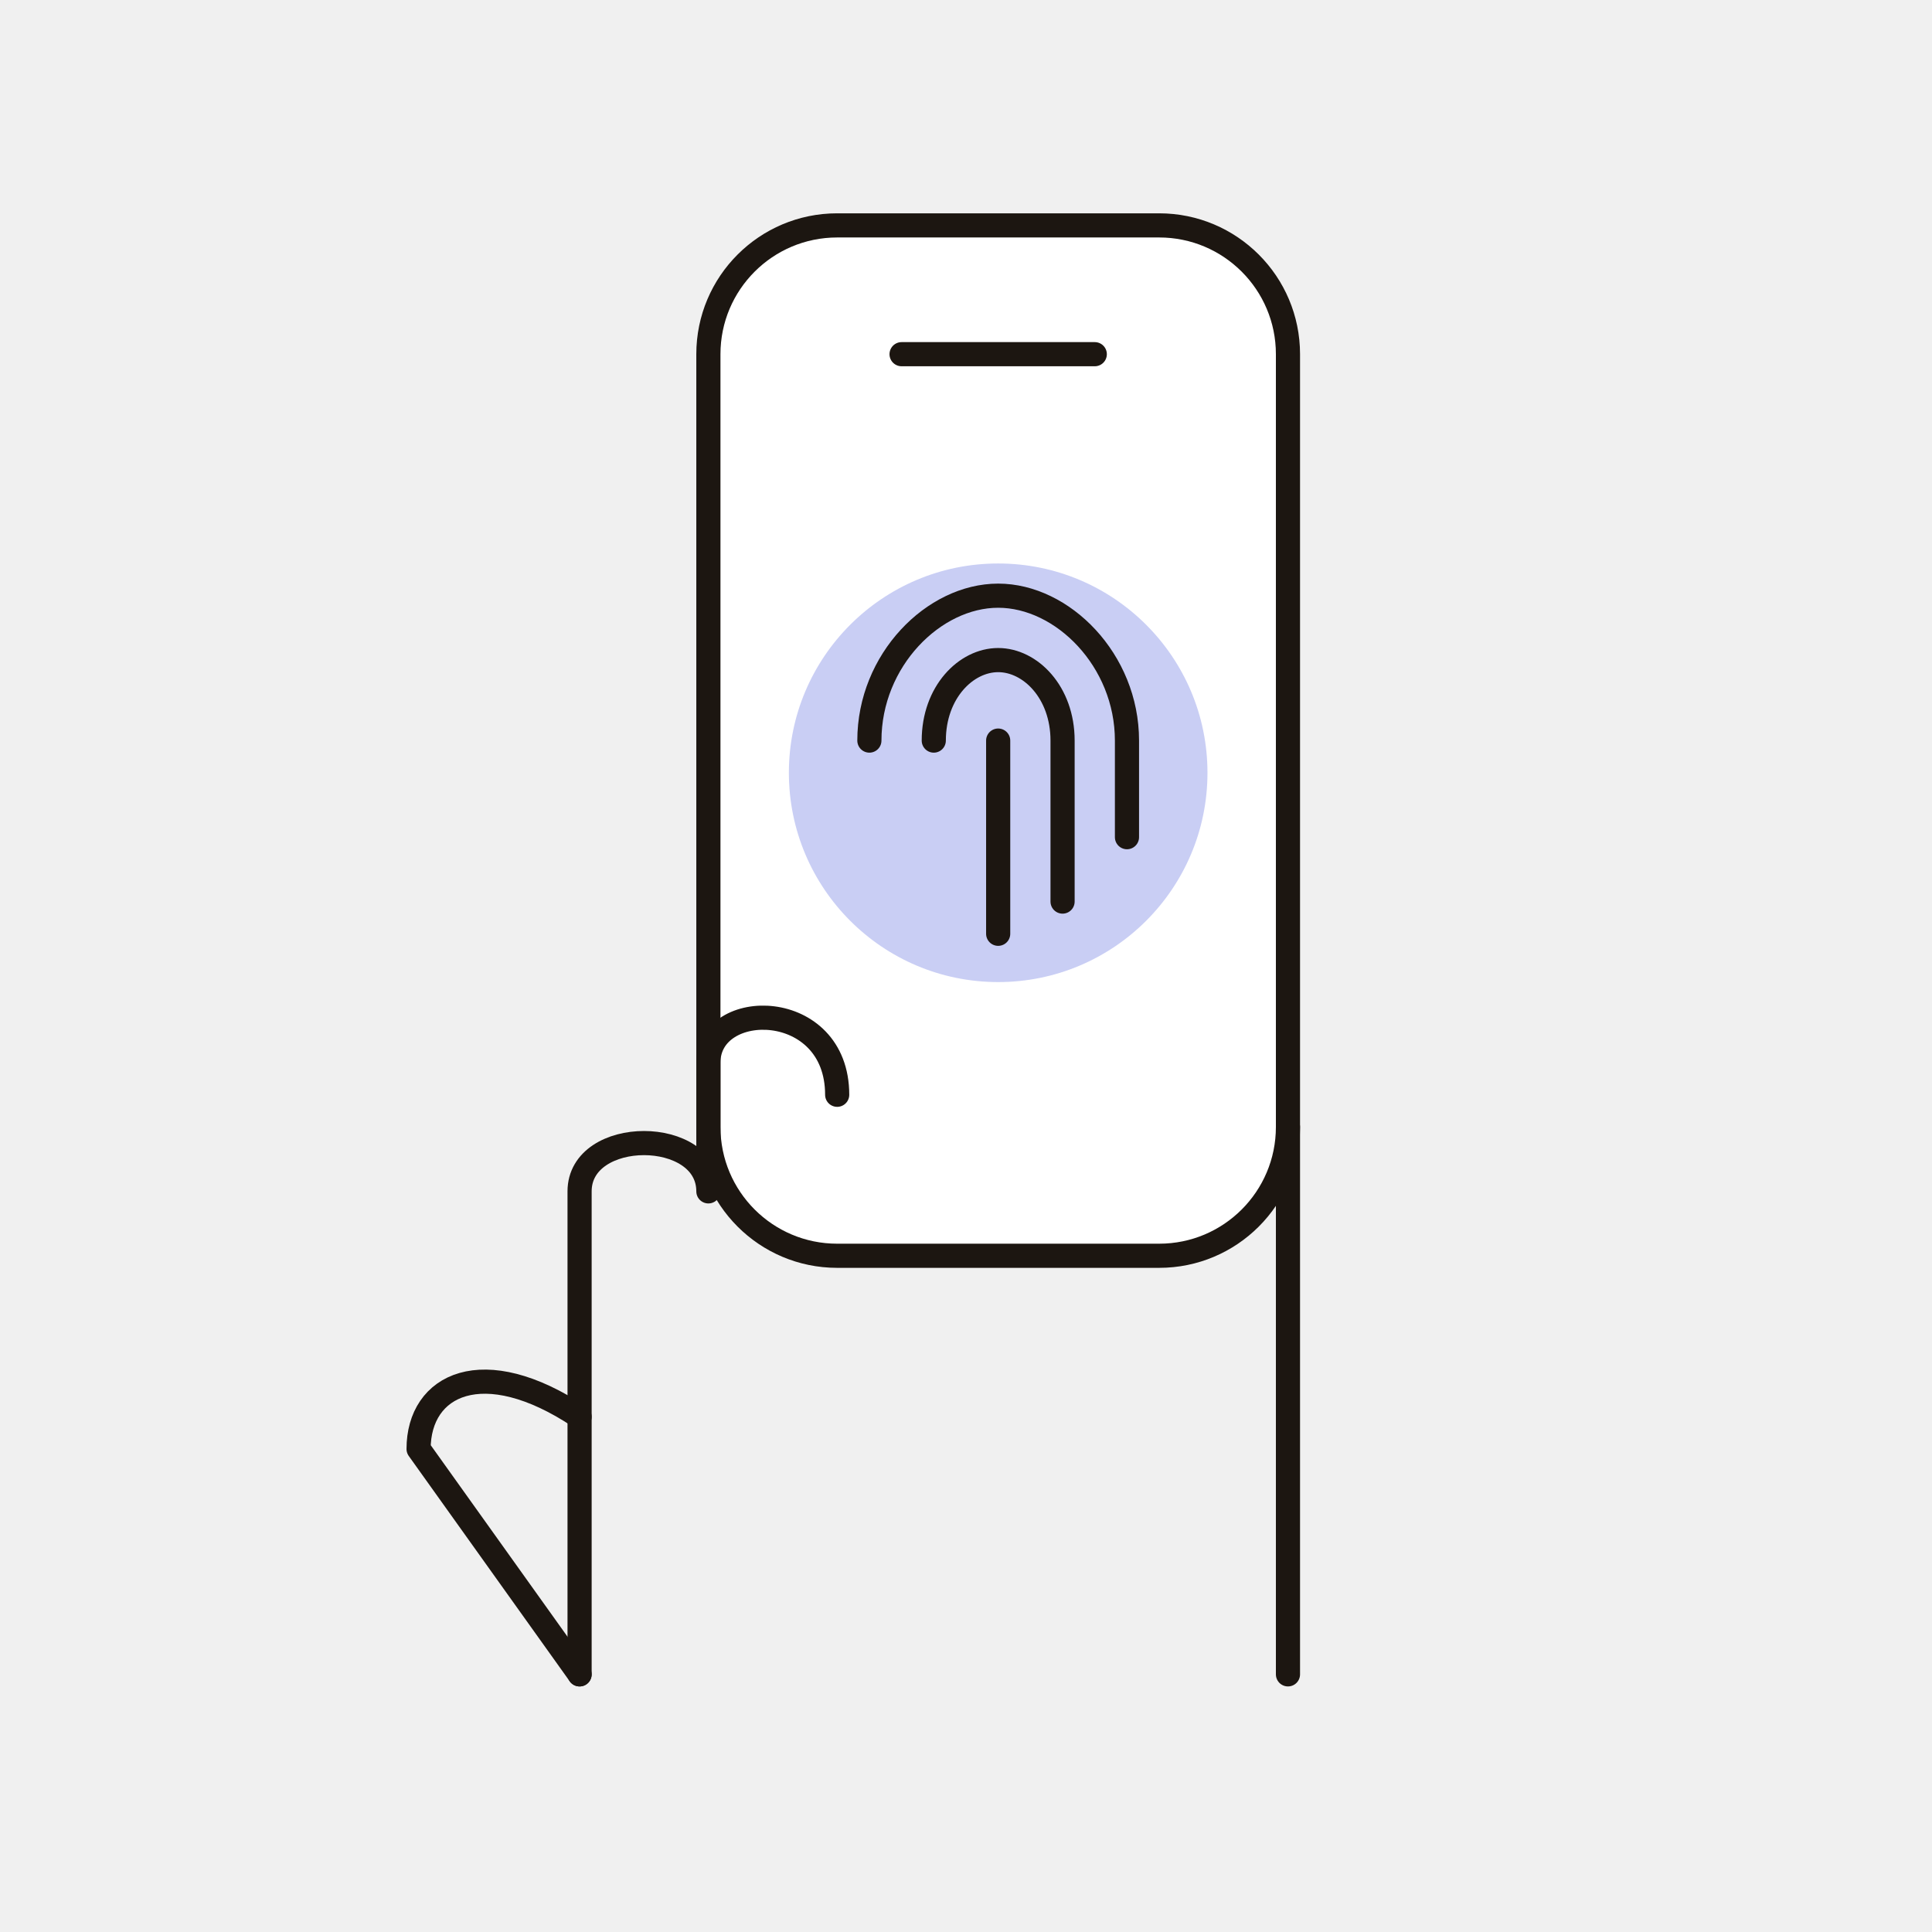
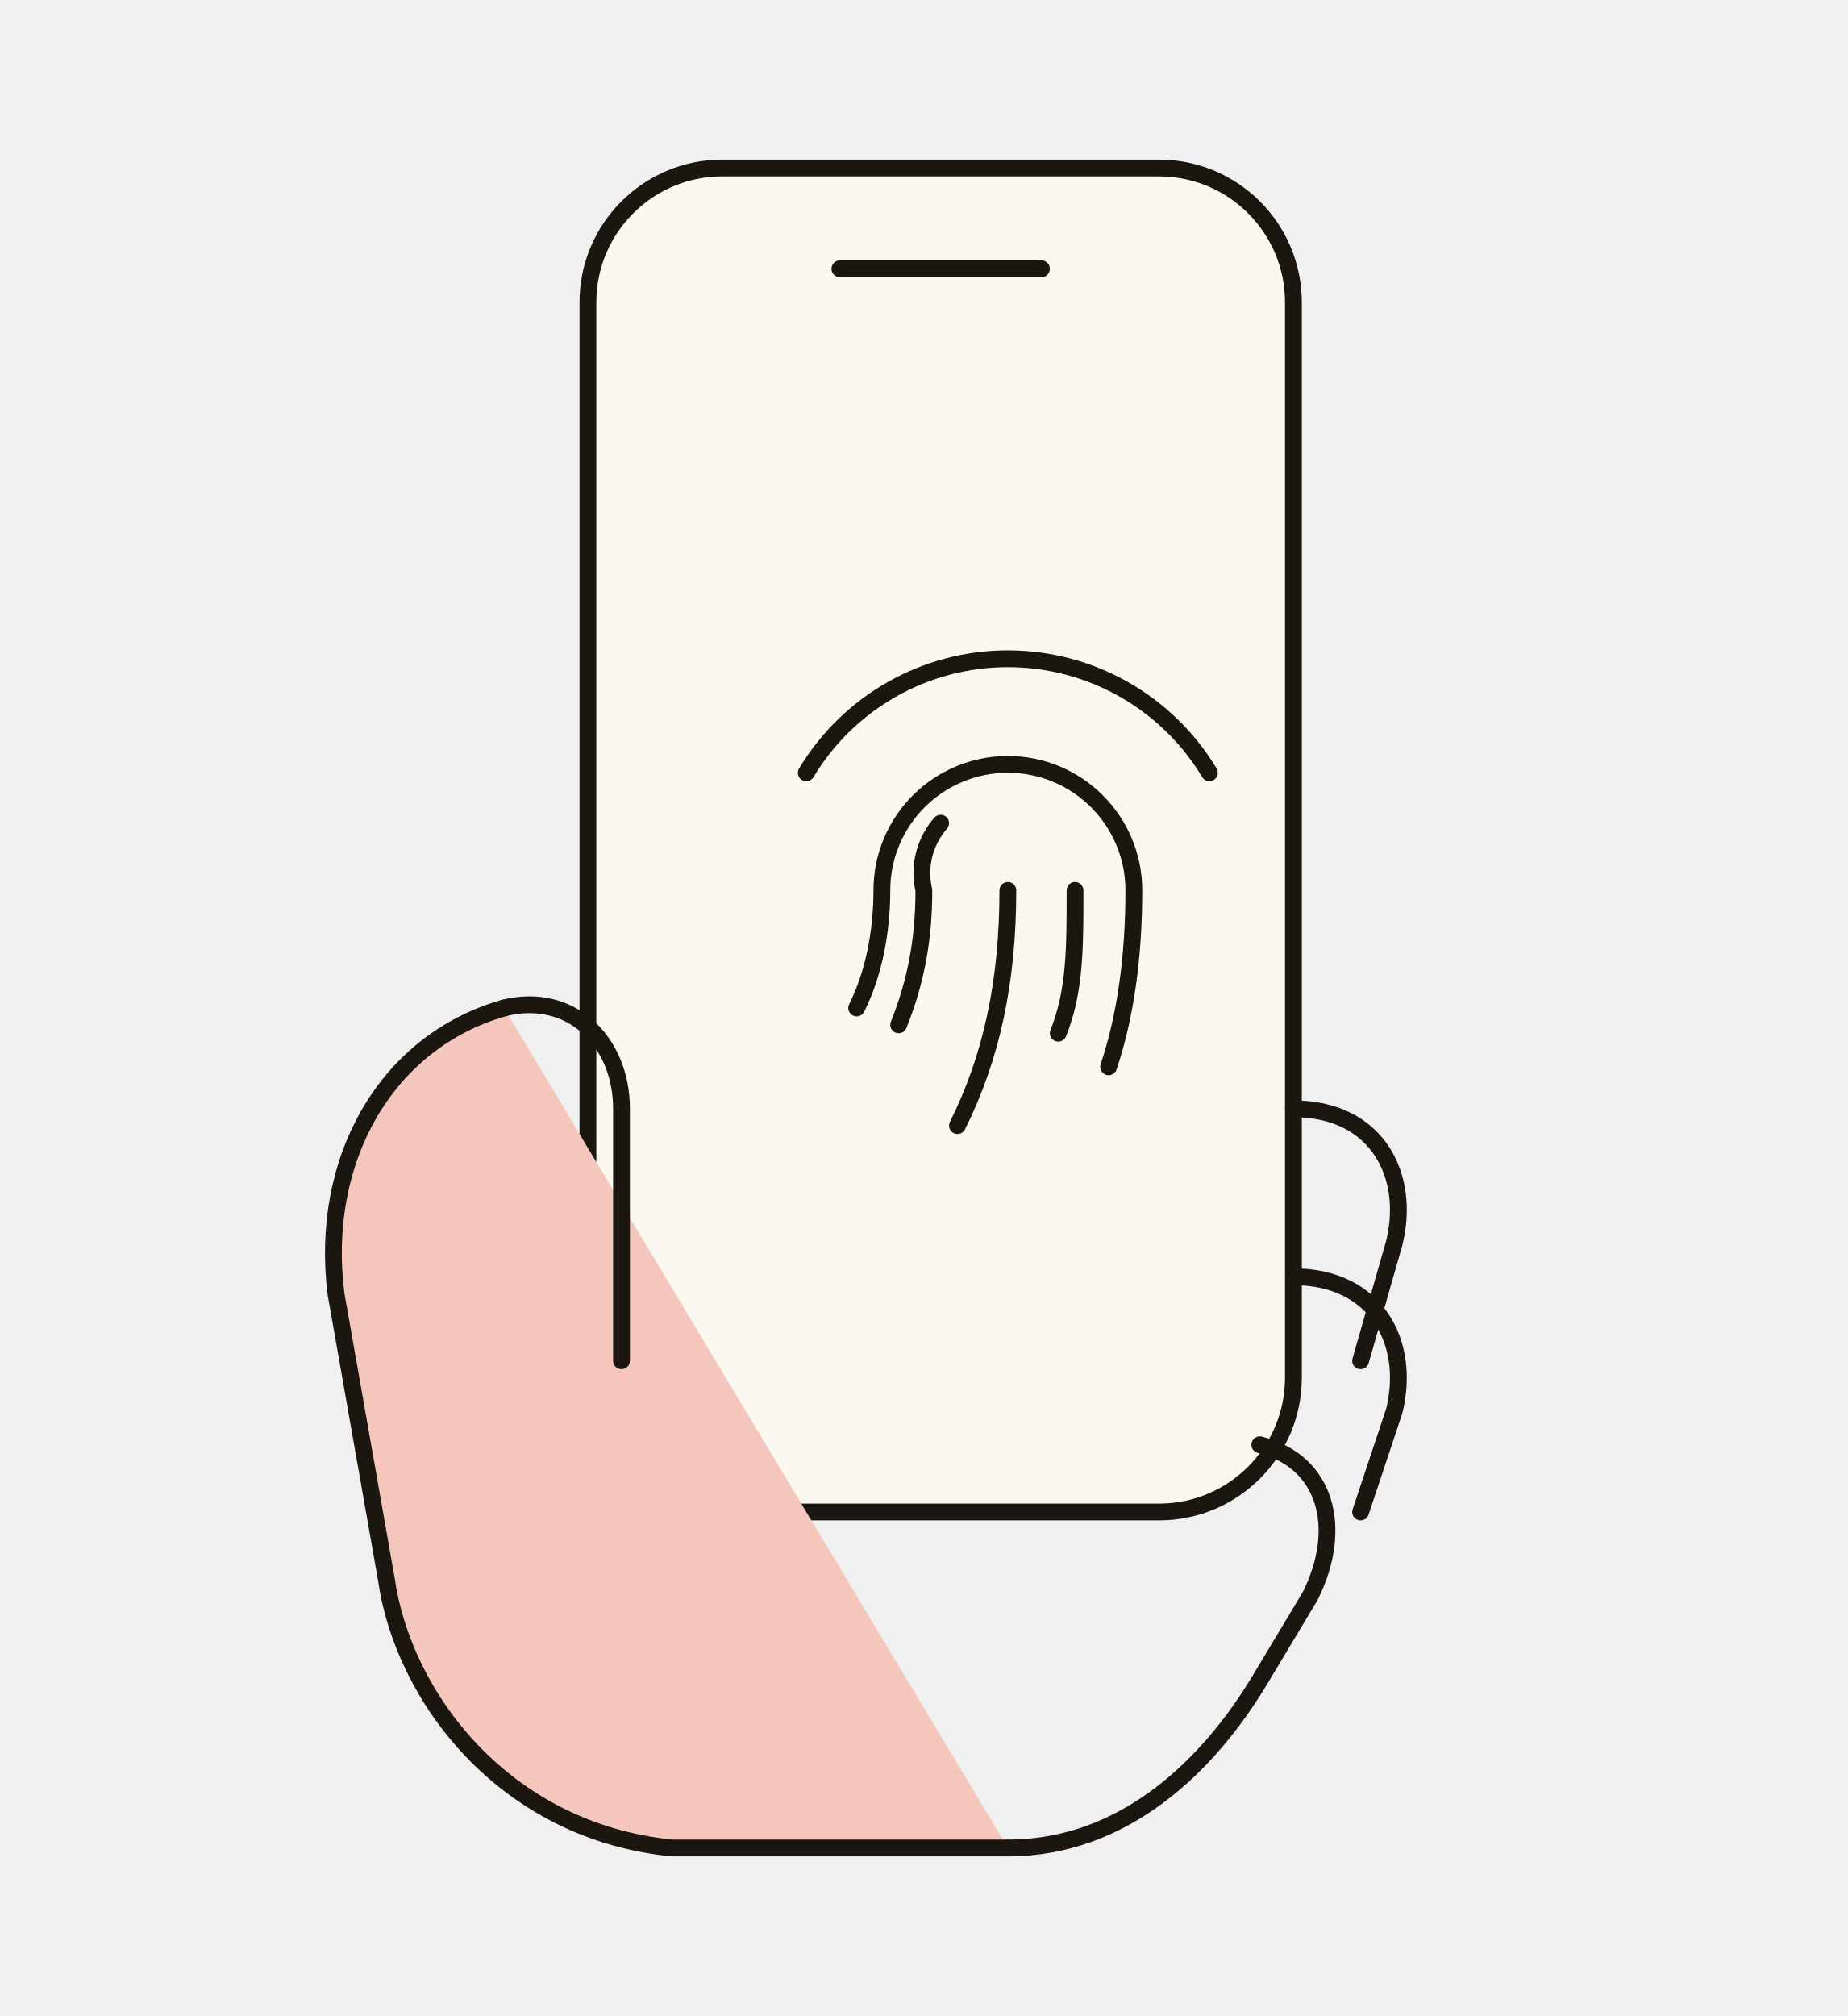
- <svg xmlns="http://www.w3.org/2000/svg" viewBox="0 0 160 160">
-   <g transform="scale(1.3333)" fill="none" stroke="#1C1611" stroke-width="1.5" stroke-linecap="round" stroke-linejoin="round">
-     <rect x="44" y="14" width="36" height="64" rx="8" fill="#FFFFFF" />
-     <path d="M56 22h12" />
-     <circle cx="62" cy="48" r="13" fill="#C9CEF4" stroke="none" />
-     <path d="M54 46c0-5 4-9 8-9s8 4 8 9v6M58 46c0-3 2-5 4-5s4 2 4 5v10M62 46v12" />
-     <path d="M36 104V74c0-4 8-4 8 0v-8c0-4 8-4 8 2" />
-     <path d="M36 88c-6-4-10-2-10 2l10 14" />
-     <path d="M80 70v34" />
+ <svg xmlns="http://www.w3.org/2000/svg" viewBox="0 0 220 240">
+   <g fill="none" stroke="#1C1611" stroke-width="2" stroke-linecap="round" stroke-linejoin="round">
+     <rect x="70" y="20" width="84" height="160" rx="16" fill="#FBF7F1" />
+     <path d="M100 32h24" />
+     <g transform="translate(88 70)">
+       <path d="M8 22a28 28 0 0 1 48 0" />
+       <path d="M14 50c2-4 3-9 3-14a15 15 0 0 1 30 0c0 8-1 15-3 21" />
+       <path d="M32 36c0 11-2 20-6 28" />
+       <path d="M24 28a9 9 0 0 0-2 8c0 6-1 11-3 16" />
+       <path d="M40 36c0 7 0 12-2 17" />
+     </g>
+     <path d="M60 120c-14 4-22 18-20 34l6 34c2 14 14 30 34 32h40" fill="#F5C6BC" />
+     <path d="M60 120c8-2 14 4 14 12v30" />
+     <path d="M154 132c10 0 14 8 12 16l-4 14" />
+     <path d="M154 152c10 0 14 8 12 16l-4 12" />
+     <path d="M150 172c8 2 10 10 6 18l-6 10c-6 10-16 20-30 20" />
  </g>
</svg>
